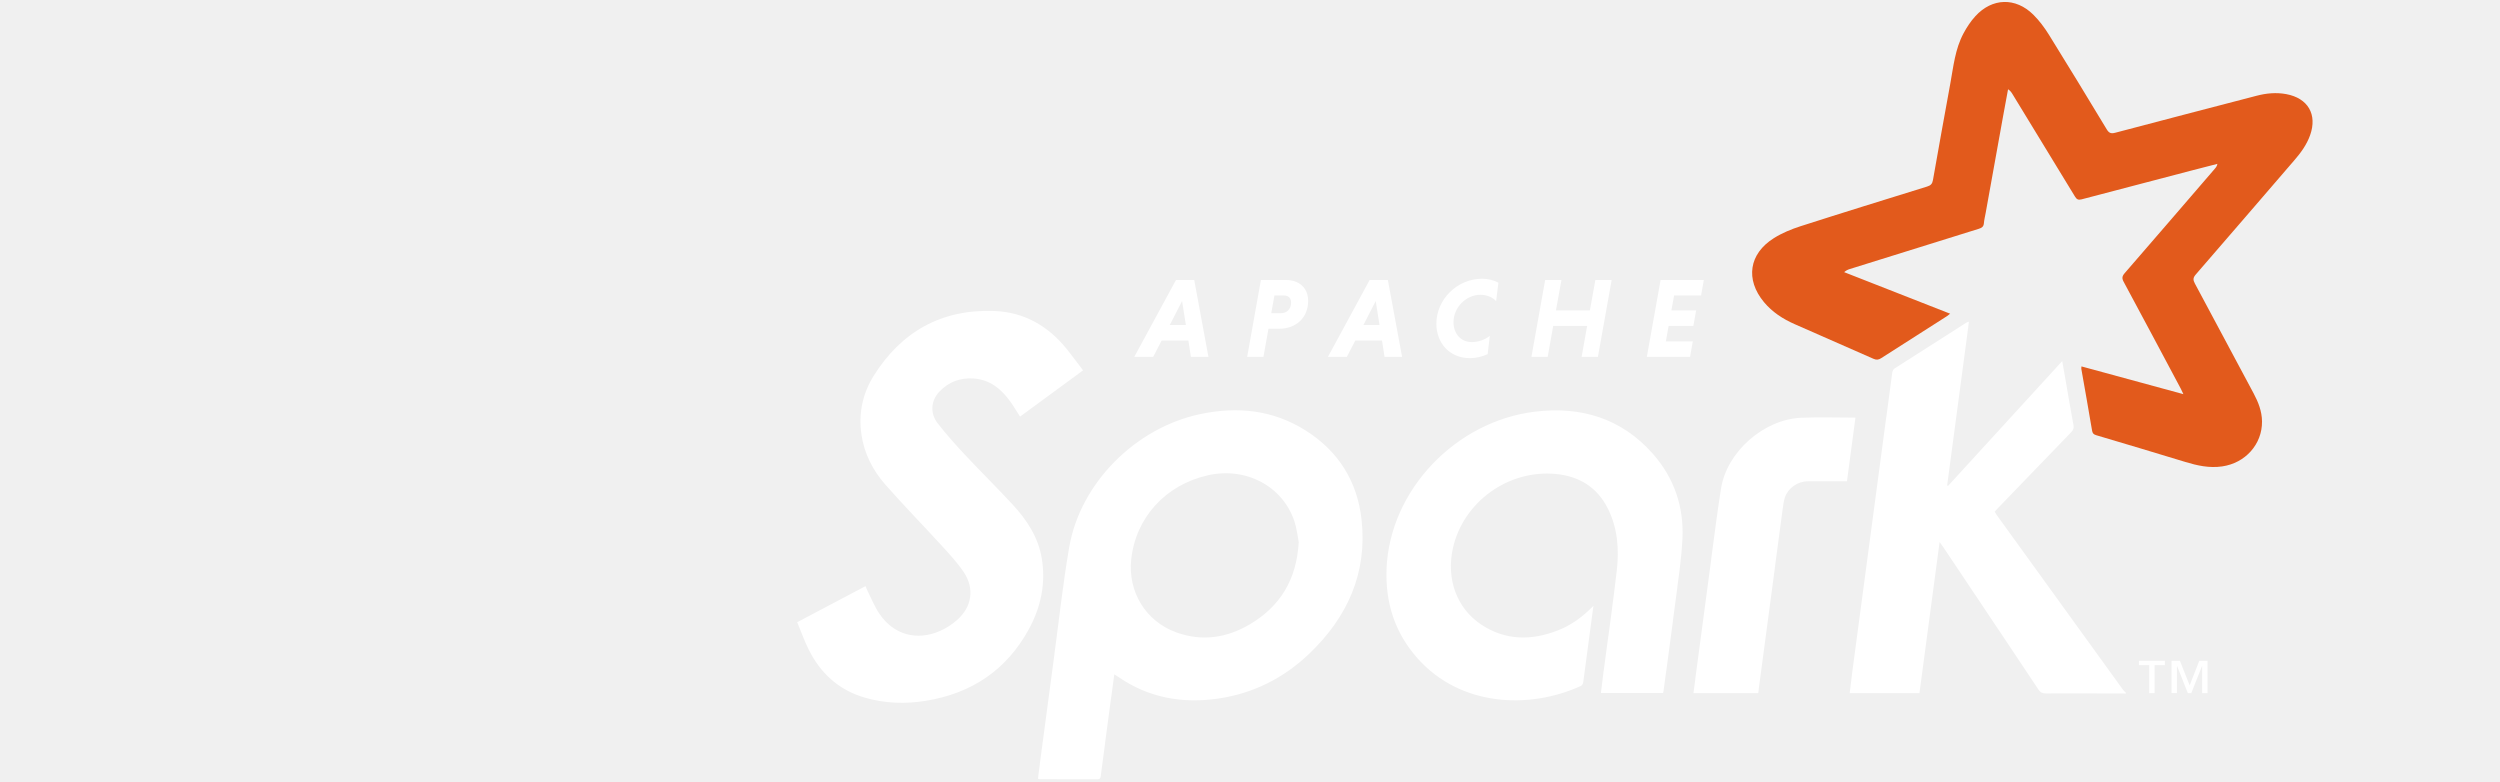
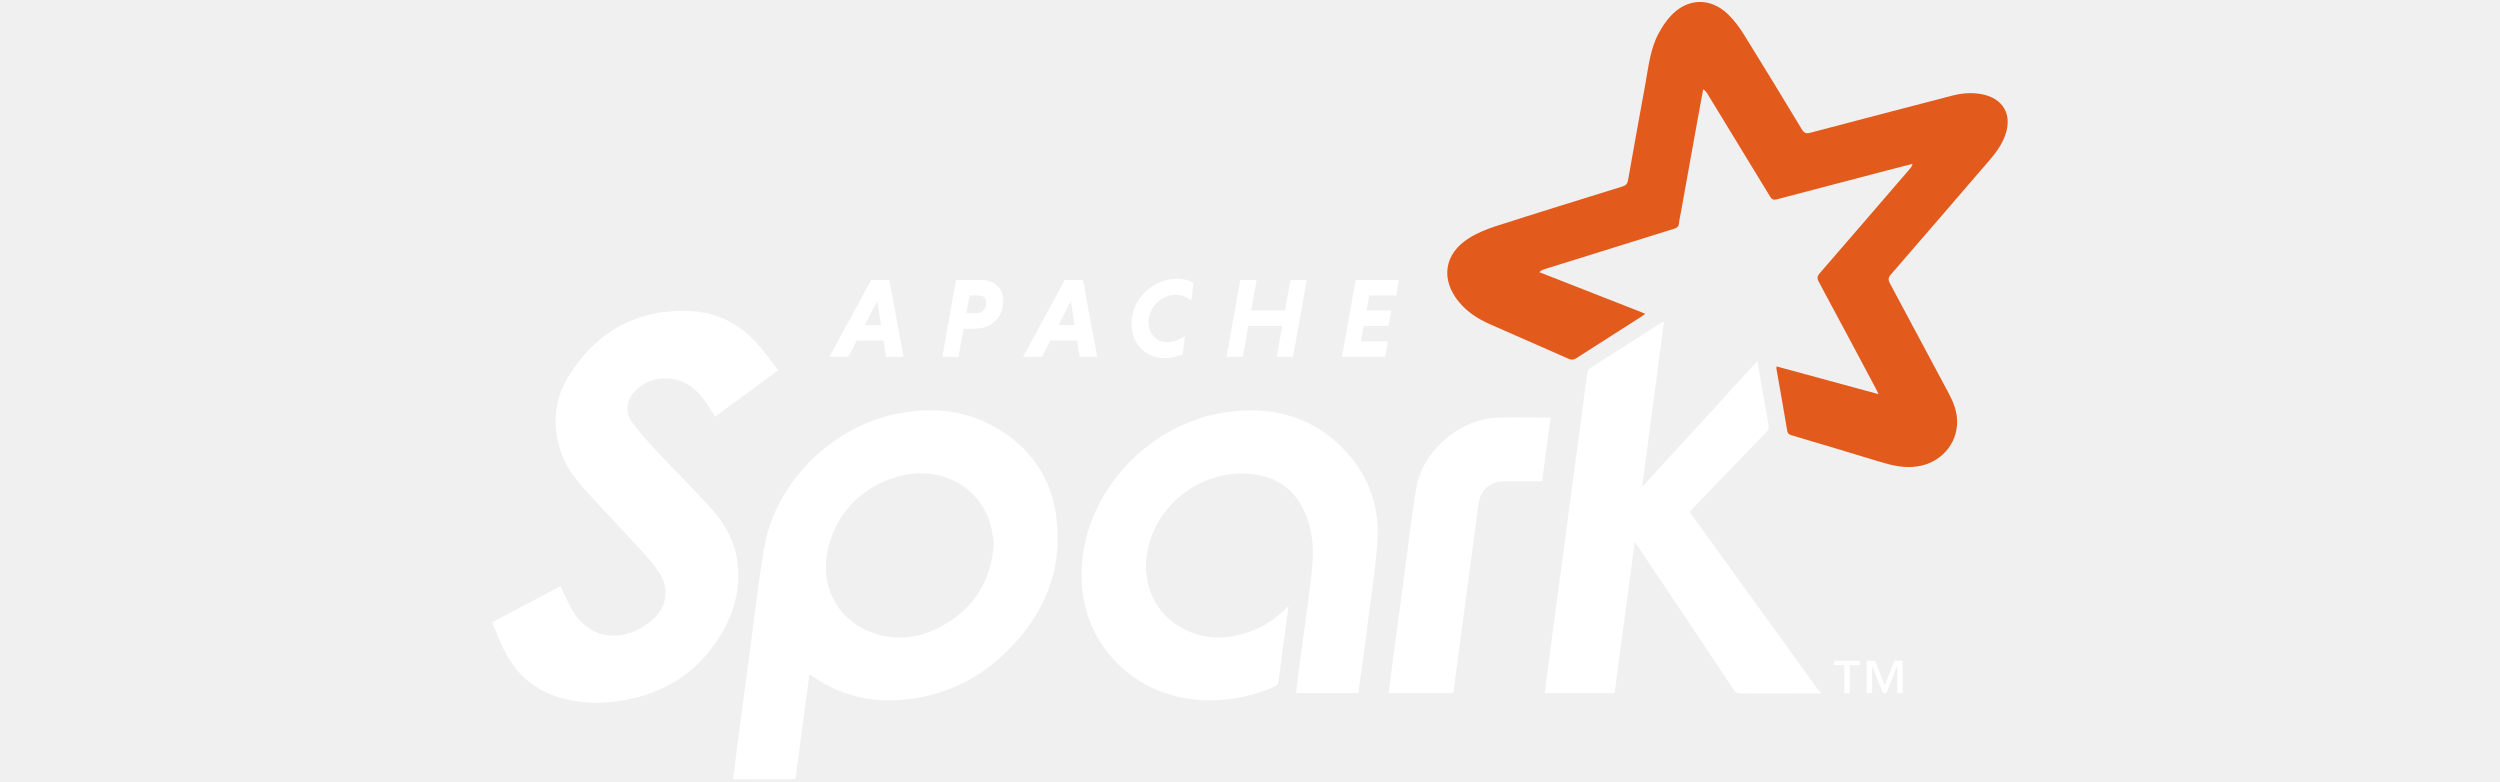
- <svg xmlns="http://www.w3.org/2000/svg" width="1920" height="600" p-id="15924" version="1.1" class="icon" t="1643443143042">
+ <svg xmlns="http://www.w3.org/2000/svg" width="1920" height="600" t="1643443143042" class="icon" version="1.1" p-id="15924">
  <g id="Layer_1">
-     <g stroke="null">
-       <g stroke="null" fill-rule="evenodd" fill="none">
-         <path stroke="null" d="m1676.85,302.709c-0.995,-2.11 -1.458,-3.191 -2.007,-4.203c-14.581,-27.344 -29.128,-54.722 -43.829,-81.998c-1.492,-2.728 -1.304,-4.357 0.72,-6.69c23.193,-26.726 46.265,-53.556 69.372,-80.368c0.806,-0.926 1.544,-1.938 1.853,-3.602c-6.759,1.733 -13.518,3.448 -20.259,5.215c-28.03,7.325 -56.06,14.633 -84.056,22.043c-2.607,0.686 -3.791,-0.051 -5.095,-2.196c-15.902,-26.212 -31.907,-52.372 -47.895,-78.532c-0.823,-1.372 -1.715,-2.693 -3.465,-3.825c-1.287,6.982 -2.607,13.964 -3.86,20.945l-13.329,74.004c-0.48,2.676 -1.149,5.318 -1.372,8.011c-0.24,2.539 -1.544,3.482 -3.894,4.203c-33.022,10.224 -66.01,20.551 -99.015,30.878c-1.441,0.446 -2.865,1.029 -4.409,2.419l81.38,31.907c-0.995,0.772 -1.647,1.372 -2.367,1.853c-16.88,10.773 -33.794,21.494 -50.605,32.319c-2.024,1.287 -3.62,1.475 -5.884,0.463c-20.156,-8.937 -40.398,-17.72 -60.572,-26.623c-9.075,-3.997 -17.223,-9.298 -23.57,-16.948c-14.358,-17.326 -11.528,-37.019 7.599,-49.061c6.261,-3.945 13.38,-6.879 20.448,-9.16c32.353,-10.396 64.826,-20.414 97.265,-30.483c2.728,-0.841 3.997,-2.041 4.494,-4.94c4.323,-24.702 8.817,-49.353 13.312,-74.021c2.419,-13.175 3.705,-26.709 10.207,-38.769c2.505,-4.666 5.489,-9.212 9.057,-13.106c12.866,-14.101 30.861,-14.65 44.481,-1.201c4.597,4.529 8.543,9.881 11.974,15.353c14.993,24.136 29.763,48.427 44.43,72.734c1.75,2.899 3.311,3.465 6.519,2.625c36.196,-9.572 72.425,-18.99 108.638,-28.425c7.479,-1.956 15.027,-2.659 22.695,-1.252c16.708,3.088 24.016,15.61 18.355,31.53c-2.573,7.239 -7.016,13.38 -12.008,19.144c-25.268,29.334 -50.502,58.668 -75.856,87.916c-2.076,2.402 -2.127,4.117 -0.686,6.793c15.13,28.133 30.123,56.318 45.184,84.485c3.602,6.742 6.347,13.723 6.433,21.477c0.172,17.617 -12.866,32.027 -30.62,34.583c-9.949,1.441 -19.179,-0.652 -28.476,-3.482c-22.695,-6.93 -45.425,-13.723 -68.171,-20.465c-2.11,-0.635 -2.916,-1.441 -3.276,-3.688c-2.625,-15.782 -5.472,-31.53 -8.234,-47.294c-0.069,-0.429 0.051,-0.892 0.12,-1.87l78.275,21.306" fill="#E25A1C" />
-         <path stroke="null" d="m1632.626,532.611c-20.465,-0.034 -40.93,-0.137 -61.412,-0.051c-2.693,0 -4.22,-0.772 -5.73,-3.036c-24.222,-36.401 -48.547,-72.717 -72.871,-109.05c-0.772,-1.166 -1.595,-2.282 -2.985,-4.22l-15.473,116.083l-53.59,0c0.635,-5.146 1.184,-10.121 1.836,-15.096c5.232,-39.386 10.481,-78.807 15.748,-118.193c5.009,-37.654 10.001,-75.307 15.096,-112.961c0.154,-1.115 0.909,-2.539 1.836,-3.139c18.441,-11.836 36.95,-23.604 55.443,-35.372c0.274,-0.172 0.652,-0.189 1.613,-0.463l-16.708,125.638l0.652,0.446l87.71,-95.893l2.333,13.243c2.076,11.974 4.066,23.947 6.296,35.887c0.446,2.402 -0.189,3.911 -1.818,5.575c-18.767,19.384 -37.482,38.82 -56.197,58.256l-2.522,2.728c0.6,0.943 1.098,1.853 1.715,2.693l96.87,134.044c0.583,0.823 1.424,1.458 2.161,2.179l0,0.686m-635.189,-116.169c-0.823,-4.117 -1.407,-10.172 -3.259,-15.816c-8.972,-27.31 -37.396,-42.285 -66.799,-35.527c-32.25,7.394 -55.305,32.422 -58.633,64.878c-2.47,24.016 10.636,47.157 35.012,55.837c19.642,6.999 38.546,4.066 56.095,-6.313c23.296,-13.775 35.904,-34.223 37.568,-63.059l0.017,0zm-141.66,101.502c-1.595,11.751 -3.122,22.815 -4.597,33.914c-1.956,14.718 -3.911,29.454 -5.798,44.189c-0.223,1.715 -0.755,2.487 -2.625,2.47c-14.718,-0.051 -29.437,-0.051 -44.155,-0.069c-0.343,0 -0.669,-0.172 -1.458,-0.395c0.875,-6.965 1.75,-13.929 2.676,-20.894c3.259,-24.445 6.484,-48.873 9.778,-73.3c3.774,-27.927 6.759,-55.992 11.579,-83.747c8.56,-49.13 50.811,-91.484 100.421,-102.034c28.751,-6.107 56.266,-3.276 81.363,12.694c25.045,15.902 39.403,38.992 42.68,68.051c4.632,41.067 -10.704,75.17 -40.278,103.372c-19.419,18.527 -42.663,30.294 -69.475,34.274c-27.618,4.1 -53.59,-0.446 -76.886,-16.502c-0.858,-0.583 -1.767,-1.098 -3.225,-2.024m-23.999,-233.487l-48.392,35.527c-2.573,-3.997 -4.889,-7.994 -7.582,-11.716c-6.93,-9.555 -15.542,-16.691 -28.082,-17.566c-10.413,-0.72 -19.316,2.676 -26.418,10.241c-6.347,6.776 -7.17,16.417 -1.235,24.067c6.519,8.406 13.655,16.4 20.945,24.205c12.094,12.917 24.736,25.354 36.745,38.357c10.927,11.819 19.625,25.08 22.318,41.239c3.208,19.213 -0.686,37.516 -9.898,54.396c-17.051,31.255 -43.915,49.404 -79.356,55.065c-15.662,2.505 -31.272,2.007 -46.557,-2.436c-20.276,-5.884 -34.36,-18.973 -43.452,-37.499c-3.208,-6.519 -5.661,-13.449 -8.577,-20.465l52.492,-27.704c0.6,1.441 1.029,2.642 1.595,3.774c2.985,5.884 5.438,12.128 9.126,17.549c10.962,16.074 28.648,20.963 46.625,13.037c4.597,-2.059 9.04,-4.94 12.831,-8.234c11.579,-10.138 13.741,-24.239 5.181,-36.985c-4.923,-7.325 -11.082,-13.895 -17.069,-20.465c-14.324,-15.679 -29.231,-30.878 -43.229,-46.831c-9.624,-11.013 -16.177,-23.844 -18.252,-38.597c-2.264,-16.091 0.995,-31.272 9.486,-44.824c21.1,-33.674 51.806,-51.206 92.376,-49.747c23.124,0.823 41.548,11.493 55.854,29.214c4.22,5.249 8.2,10.704 12.523,16.4m391.976,180.823c-2.676,20.294 -5.215,39.575 -7.857,58.839c-0.137,0.978 -0.909,2.299 -1.75,2.693c-39.952,18.235 -92.547,15.696 -125.346,-21.048c-17.635,-19.727 -25.028,-43.16 -23.913,-69.235c2.556,-60.332 53.264,-112.995 113.922,-120.355c35.441,-4.306 66.524,5.146 90.523,32.284c16.348,18.492 23.913,40.587 22.798,64.963c-0.738,16.091 -3.294,32.13 -5.318,48.152c-2.882,22.695 -6.038,45.373 -9.075,68.051c-0.103,0.806 -0.274,1.613 -0.446,2.625l-47.792,0c0.635,-5.215 1.218,-10.31 1.887,-15.405c3.465,-26.195 7.273,-52.355 10.293,-78.601c1.887,-16.331 0.703,-32.559 -6.862,-47.689c-8.063,-16.108 -21.597,-24.616 -39.369,-26.469c-36.796,-3.843 -71.808,21.374 -79.647,57.09c-5.181,23.57 2.985,46.162 22.026,58.668c18.544,12.18 38.426,12.214 58.633,4.306c10.258,-3.997 18.99,-10.327 27.292,-18.87m201.22,-144.525l-6.519,48.855c-10.121,0 -20.019,-0.051 -29.917,0.034c-8.028,0.051 -15.353,5.163 -17.772,12.557c-0.943,2.882 -1.287,5.987 -1.698,9.023c-5.026,37.516 -10.001,75.033 -14.993,112.567c-1.269,9.452 -2.487,18.921 -3.757,28.528l-49.73,0c0.926,-7.205 1.801,-14.204 2.745,-21.168c3.225,-24.325 6.45,-48.632 9.726,-72.94c2.83,-21.031 5.352,-42.114 8.697,-63.076c4.46,-28.099 32.799,-53.058 61.55,-54.276c13.723,-0.6 27.481,-0.103 41.668,-0.103" fill="#FFF" />
-         <path stroke="null" d="m1691.242,532.302l0,-20.705l-0.103,0l-8.234,20.705l-2.642,0l-8.234,-20.705l-0.12,0l0,20.688l-4.151,0l0,-24.805l6.399,0l7.514,18.853l7.376,-18.853l6.347,0l0,24.822l-4.134,0l-0.017,0zm-36.487,-21.494l0,21.494l-4.151,0l0,-21.494l-7.891,0l0,-3.311l19.899,0l0,3.311l-7.857,0m-756.35,-261.209l12.351,0l-2.916,-18.407l-9.435,18.407zm14.272,11.905l-20.517,0l-6.519,12.591l-14.53,0l32.044,-59.062l14.015,0l10.91,59.062l-13.466,0l-1.938,-12.591m73.403,-34.566l-7.308,0l-2.453,13.621l7.291,0c4.409,0 7.942,-2.848 7.942,-8.234c0,-3.568 -2.23,-5.386 -5.472,-5.386zm-17.703,-11.905l19.213,0c10.035,0 17.069,5.918 17.069,16.074c0,12.763 -9.16,21.357 -22.181,21.357l-8.286,0l-3.877,21.614l-12.488,0l10.55,-59.045m78.755,34.566l12.334,0l-2.916,-18.407l-9.435,18.407l0.017,0zm14.255,11.905l-20.499,0l-6.519,12.591l-14.53,0l32.044,-59.062l13.998,0l10.927,59.062l-13.483,0l-1.938,-12.591m81.123,10.498c-4.22,1.904 -8.886,3.053 -13.552,3.053c-15.851,0 -25.817,-11.734 -25.817,-26.418c0,-18.75 16.039,-34.566 35.063,-34.566c4.752,0 9.057,1.132 12.574,3.036l-1.75,14.169c-2.642,-2.865 -6.862,-4.872 -12.162,-4.872c-10.91,0 -20.585,9.744 -20.585,21.014c0,8.611 5.455,15.302 14.067,15.302c5.301,0 10.396,-2.007 13.826,-4.786l-1.664,14.067m76.405,-21.7l-26.057,0l-4.237,23.793l-12.488,0l10.55,-59.062l12.505,0l-4.22,23.364l26.057,0l4.22,-23.364l12.505,0l-10.55,59.062l-12.505,0l4.22,-23.793m45.853,23.793l10.567,-59.062l33.194,0l-2.11,11.905l-20.705,0l-2.093,11.459l19.007,0l-2.11,11.905l-19.024,0l-2.11,11.888l20.688,0l-2.11,11.905l-33.194,0" fill-rule="nonzero" fill="#FFF" />
+     <g id="svg_1" stroke="null">
+       <g id="svg_2" fill="none" fill-rule="evenodd" stroke="null">
+         <path id="svg_3" fill="#E25A1C" d="m1442.702,302.709c-0.995,-2.11 -1.458,-3.191 -2.007,-4.203c-14.581,-27.344 -29.128,-54.722 -43.829,-81.998c-1.492,-2.728 -1.304,-4.357 0.72,-6.69c23.193,-26.726 46.265,-53.556 69.372,-80.368c0.806,-0.926 1.544,-1.938 1.853,-3.602c-6.759,1.733 -13.518,3.448 -20.259,5.215c-28.03,7.325 -56.06,14.633 -84.056,22.043c-2.607,0.686 -3.791,-0.051 -5.095,-2.196c-15.902,-26.212 -31.907,-52.372 -47.895,-78.532c-0.823,-1.372 -1.715,-2.693 -3.465,-3.825c-1.287,6.982 -2.607,13.964 -3.86,20.945l-13.329,74.004c-0.48,2.676 -1.149,5.318 -1.372,8.011c-0.24,2.539 -1.544,3.482 -3.894,4.203c-33.022,10.224 -66.01,20.551 -99.015,30.878c-1.441,0.446 -2.865,1.029 -4.409,2.419l81.38,31.907c-0.995,0.772 -1.647,1.372 -2.367,1.853c-16.88,10.773 -33.794,21.494 -50.605,32.319c-2.024,1.287 -3.62,1.475 -5.884,0.463c-20.156,-8.937 -40.398,-17.72 -60.572,-26.623c-9.075,-3.997 -17.223,-9.298 -23.57,-16.948c-14.358,-17.326 -11.528,-37.019 7.599,-49.061c6.261,-3.945 13.38,-6.879 20.448,-9.16c32.353,-10.396 64.826,-20.414 97.265,-30.483c2.728,-0.841 3.997,-2.041 4.494,-4.94c4.323,-24.702 8.817,-49.353 13.312,-74.021c2.419,-13.175 3.705,-26.709 10.207,-38.769c2.505,-4.666 5.489,-9.212 9.057,-13.106c12.866,-14.101 30.861,-14.65 44.481,-1.201c4.597,4.529 8.543,9.881 11.974,15.353c14.993,24.136 29.763,48.427 44.43,72.734c1.75,2.899 3.311,3.465 6.519,2.625c36.196,-9.572 72.425,-18.99 108.638,-28.425c7.479,-1.956 15.027,-2.659 22.695,-1.252c16.708,3.088 24.016,15.61 18.355,31.53c-2.573,7.239 -7.016,13.38 -12.008,19.144c-25.268,29.334 -50.502,58.668 -75.856,87.916c-2.076,2.402 -2.127,4.117 -0.686,6.793c15.13,28.133 30.123,56.318 45.184,84.485c3.602,6.742 6.347,13.723 6.433,21.477c0.172,17.617 -12.866,32.027 -30.62,34.583c-9.949,1.441 -19.179,-0.652 -28.476,-3.482c-22.695,-6.93 -45.425,-13.723 -68.171,-20.465c-2.11,-0.635 -2.916,-1.441 -3.276,-3.688c-2.625,-15.782 -5.472,-31.53 -8.234,-47.294c-0.069,-0.429 0.051,-0.892 0.12,-1.87l78.275,21.306" stroke="null" />
+         <path id="svg_4" fill="#FFF" d="m1398.479,532.611c-20.465,-0.034 -40.93,-0.137 -61.412,-0.051c-2.693,0 -4.22,-0.772 -5.73,-3.036c-24.222,-36.401 -48.547,-72.717 -72.871,-109.05c-0.772,-1.166 -1.595,-2.282 -2.985,-4.22l-15.473,116.083l-53.59,0c0.635,-5.146 1.184,-10.121 1.836,-15.096c5.232,-39.386 10.481,-78.807 15.748,-118.193c5.009,-37.654 10.001,-75.307 15.096,-112.961c0.154,-1.115 0.909,-2.539 1.836,-3.139c18.441,-11.836 36.95,-23.604 55.443,-35.372c0.274,-0.172 0.652,-0.189 1.613,-0.463l-16.708,125.638l0.652,0.446l87.71,-95.893l2.333,13.243c2.076,11.974 4.066,23.947 6.296,35.887c0.446,2.402 -0.189,3.911 -1.818,5.575c-18.767,19.384 -37.482,38.82 -56.197,58.256l-2.522,2.728c0.6,0.943 1.098,1.853 1.715,2.693l96.87,134.044c0.583,0.823 1.424,1.458 2.161,2.179l0,0.686m-635.189,-116.169c-0.823,-4.117 -1.407,-10.172 -3.259,-15.816c-8.972,-27.31 -37.396,-42.285 -66.799,-35.527c-32.25,7.394 -55.305,32.422 -58.633,64.878c-2.47,24.016 10.636,47.157 35.012,55.837c19.642,6.999 38.546,4.066 56.095,-6.313c23.296,-13.775 35.904,-34.223 37.568,-63.059l0.017,0l0,0zm-141.66,101.502c-1.595,11.751 -3.122,22.815 -4.597,33.914c-1.956,14.718 -3.911,29.454 -5.798,44.189c-0.223,1.715 -0.755,2.487 -2.625,2.47c-14.718,-0.051 -29.437,-0.051 -44.155,-0.069c-0.343,0 -0.669,-0.172 -1.458,-0.395c0.875,-6.965 1.75,-13.929 2.676,-20.894c3.259,-24.445 6.484,-48.873 9.778,-73.3c3.774,-27.927 6.759,-55.992 11.579,-83.747c8.56,-49.13 50.811,-91.484 100.421,-102.034c28.751,-6.107 56.266,-3.276 81.363,12.694c25.045,15.902 39.403,38.992 42.68,68.051c4.632,41.067 -10.704,75.17 -40.278,103.372c-19.419,18.527 -42.663,30.294 -69.475,34.274c-27.618,4.1 -53.59,-0.446 -76.886,-16.502c-0.858,-0.583 -1.767,-1.098 -3.225,-2.024m-23.999,-233.487l-48.392,35.527c-2.573,-3.997 -4.889,-7.994 -7.582,-11.716c-6.93,-9.555 -15.542,-16.691 -28.082,-17.566c-10.413,-0.72 -19.316,2.676 -26.418,10.241c-6.347,6.776 -7.17,16.417 -1.235,24.067c6.519,8.406 13.655,16.4 20.945,24.205c12.094,12.917 24.736,25.354 36.745,38.357c10.927,11.819 19.625,25.08 22.318,41.239c3.208,19.213 -0.686,37.516 -9.898,54.396c-17.051,31.255 -43.915,49.404 -79.356,55.065c-15.662,2.505 -31.272,2.007 -46.557,-2.436c-20.276,-5.884 -34.36,-18.973 -43.452,-37.499c-3.208,-6.519 -5.661,-13.449 -8.577,-20.465l52.492,-27.704c0.6,1.441 1.029,2.642 1.595,3.774c2.985,5.884 5.438,12.128 9.126,17.549c10.962,16.074 28.648,20.963 46.625,13.037c4.597,-2.059 9.04,-4.94 12.831,-8.234c11.579,-10.138 13.741,-24.239 5.181,-36.985c-4.923,-7.325 -11.082,-13.895 -17.069,-20.465c-14.324,-15.679 -29.231,-30.878 -43.229,-46.831c-9.624,-11.013 -16.177,-23.844 -18.252,-38.597c-2.264,-16.091 0.995,-31.272 9.486,-44.824c21.1,-33.674 51.806,-51.206 92.376,-49.747c23.124,0.823 41.548,11.493 55.854,29.214c4.22,5.249 8.2,10.704 12.523,16.4m391.976,180.823c-2.676,20.294 -5.215,39.575 -7.857,58.839c-0.137,0.978 -0.909,2.299 -1.75,2.693c-39.952,18.235 -92.547,15.696 -125.346,-21.048c-17.635,-19.727 -25.028,-43.16 -23.913,-69.235c2.556,-60.332 53.264,-112.995 113.922,-120.355c35.441,-4.306 66.524,5.146 90.523,32.284c16.348,18.492 23.913,40.587 22.798,64.963c-0.738,16.091 -3.294,32.13 -5.318,48.152c-2.882,22.695 -6.038,45.373 -9.075,68.051c-0.103,0.806 -0.274,1.613 -0.446,2.625l-47.792,0c0.635,-5.215 1.218,-10.31 1.887,-15.405c3.465,-26.195 7.273,-52.355 10.293,-78.601c1.887,-16.331 0.703,-32.559 -6.862,-47.689c-8.063,-16.108 -21.597,-24.616 -39.369,-26.469c-36.796,-3.843 -71.808,21.374 -79.647,57.09c-5.181,23.57 2.985,46.162 22.026,58.668c18.544,12.18 38.426,12.214 58.633,4.306c10.258,-3.997 18.99,-10.327 27.292,-18.87m201.22,-144.525l-6.519,48.855c-10.121,0 -20.019,-0.051 -29.917,0.034c-8.028,0.051 -15.353,5.163 -17.772,12.557c-0.943,2.882 -1.287,5.987 -1.698,9.023c-5.026,37.516 -10.001,75.033 -14.993,112.567c-1.269,9.452 -2.487,18.921 -3.757,28.528l-49.73,0c0.926,-7.205 1.801,-14.204 2.745,-21.168c3.225,-24.325 6.45,-48.632 9.726,-72.94c2.83,-21.031 5.352,-42.114 8.697,-63.076c4.46,-28.099 32.799,-53.058 61.55,-54.276c13.723,-0.6 27.481,-0.103 41.668,-0.103" stroke="null" />
+         <path id="svg_5" fill="#FFF" fill-rule="nonzero" d="m1457.095,532.302l0,-20.705l-0.103,0l-8.234,20.705l-2.642,0l-8.234,-20.705l-0.12,0l0,20.688l-4.151,0l0,-24.805l6.399,0l7.514,18.853l7.376,-18.853l6.347,0l0,24.822l-4.134,0l-0.017,0zm-36.487,-21.494l0,21.494l-4.151,0l0,-21.494l-7.891,0l0,-3.311l19.899,0l0,3.311l-7.857,0m-756.35,-261.209l12.351,0l-2.916,-18.407l-9.435,18.407zm14.272,11.905l-20.517,0l-6.519,12.591l-14.53,0l32.044,-59.062l14.015,0l10.91,59.062l-13.466,0l-1.938,-12.591m73.403,-34.566l-7.308,0l-2.453,13.621l7.291,0c4.409,0 7.942,-2.848 7.942,-8.234c0,-3.568 -2.23,-5.386 -5.472,-5.386l0,-0zm-17.703,-11.905l19.213,0c10.035,0 17.069,5.918 17.069,16.074c0,12.763 -9.16,21.357 -22.181,21.357l-8.286,0l-3.877,21.614l-12.488,0l10.55,-59.045m78.755,34.566l12.334,0l-2.916,-18.407l-9.435,18.407l0.017,0l0,0zm14.255,11.905l-20.499,0l-6.519,12.591l-14.53,0l32.044,-59.062l13.998,0l10.927,59.062l-13.483,0l-1.938,-12.591m81.123,10.498c-4.22,1.904 -8.886,3.053 -13.552,3.053c-15.851,0 -25.817,-11.734 -25.817,-26.418c0,-18.75 16.039,-34.566 35.063,-34.566c4.752,0 9.057,1.132 12.574,3.036l-1.75,14.169c-2.642,-2.865 -6.862,-4.872 -12.162,-4.872c-10.91,0 -20.585,9.744 -20.585,21.014c0,8.611 5.455,15.302 14.067,15.302c5.301,0 10.396,-2.007 13.826,-4.786l-1.664,14.067m76.405,-21.7l-26.057,0l-4.237,23.793l-12.488,0l10.55,-59.062l12.505,0l-4.22,23.364l26.057,0l4.22,-23.364l12.505,0l-10.55,59.062l-12.505,0l4.22,-23.793m45.853,23.793l10.567,-59.062l33.194,0l-2.11,11.905l-20.705,0l-2.093,11.459l19.007,0l-2.11,11.905l-19.024,0l-2.11,11.888l20.688,0l-2.11,11.905l-33.194,0" stroke="null" />
      </g>
    </g>
  </g>
</svg>
